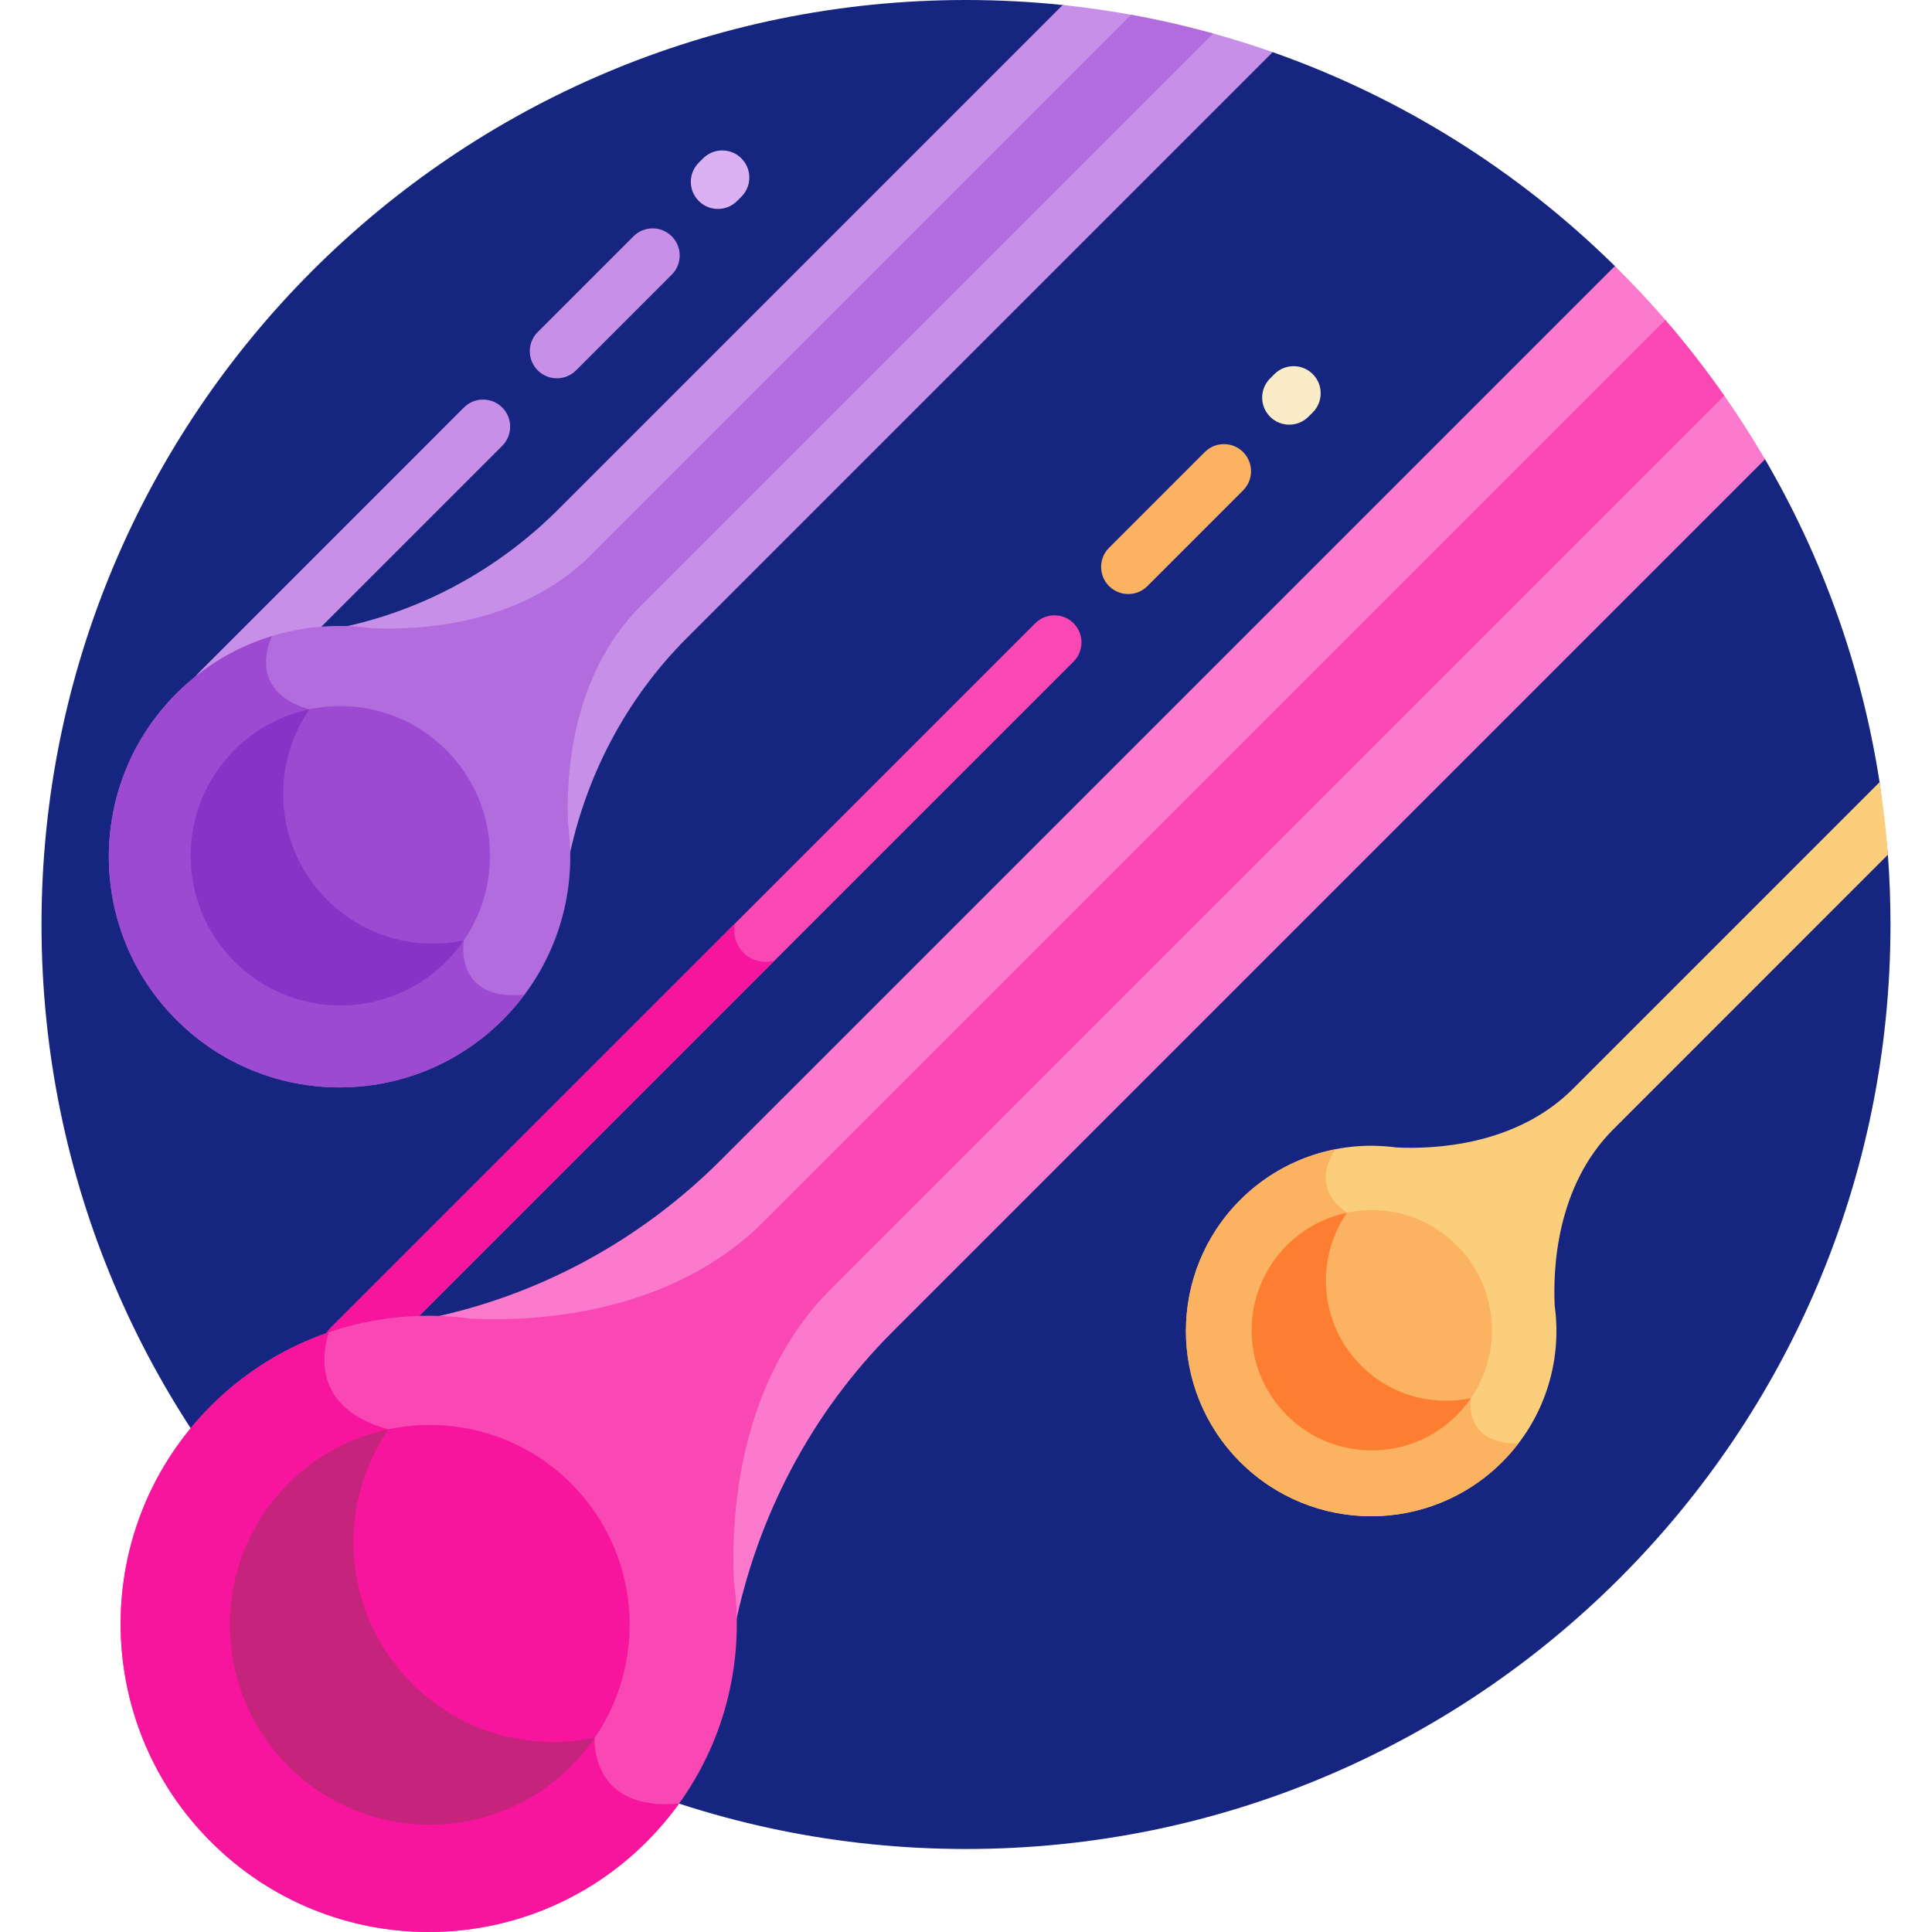
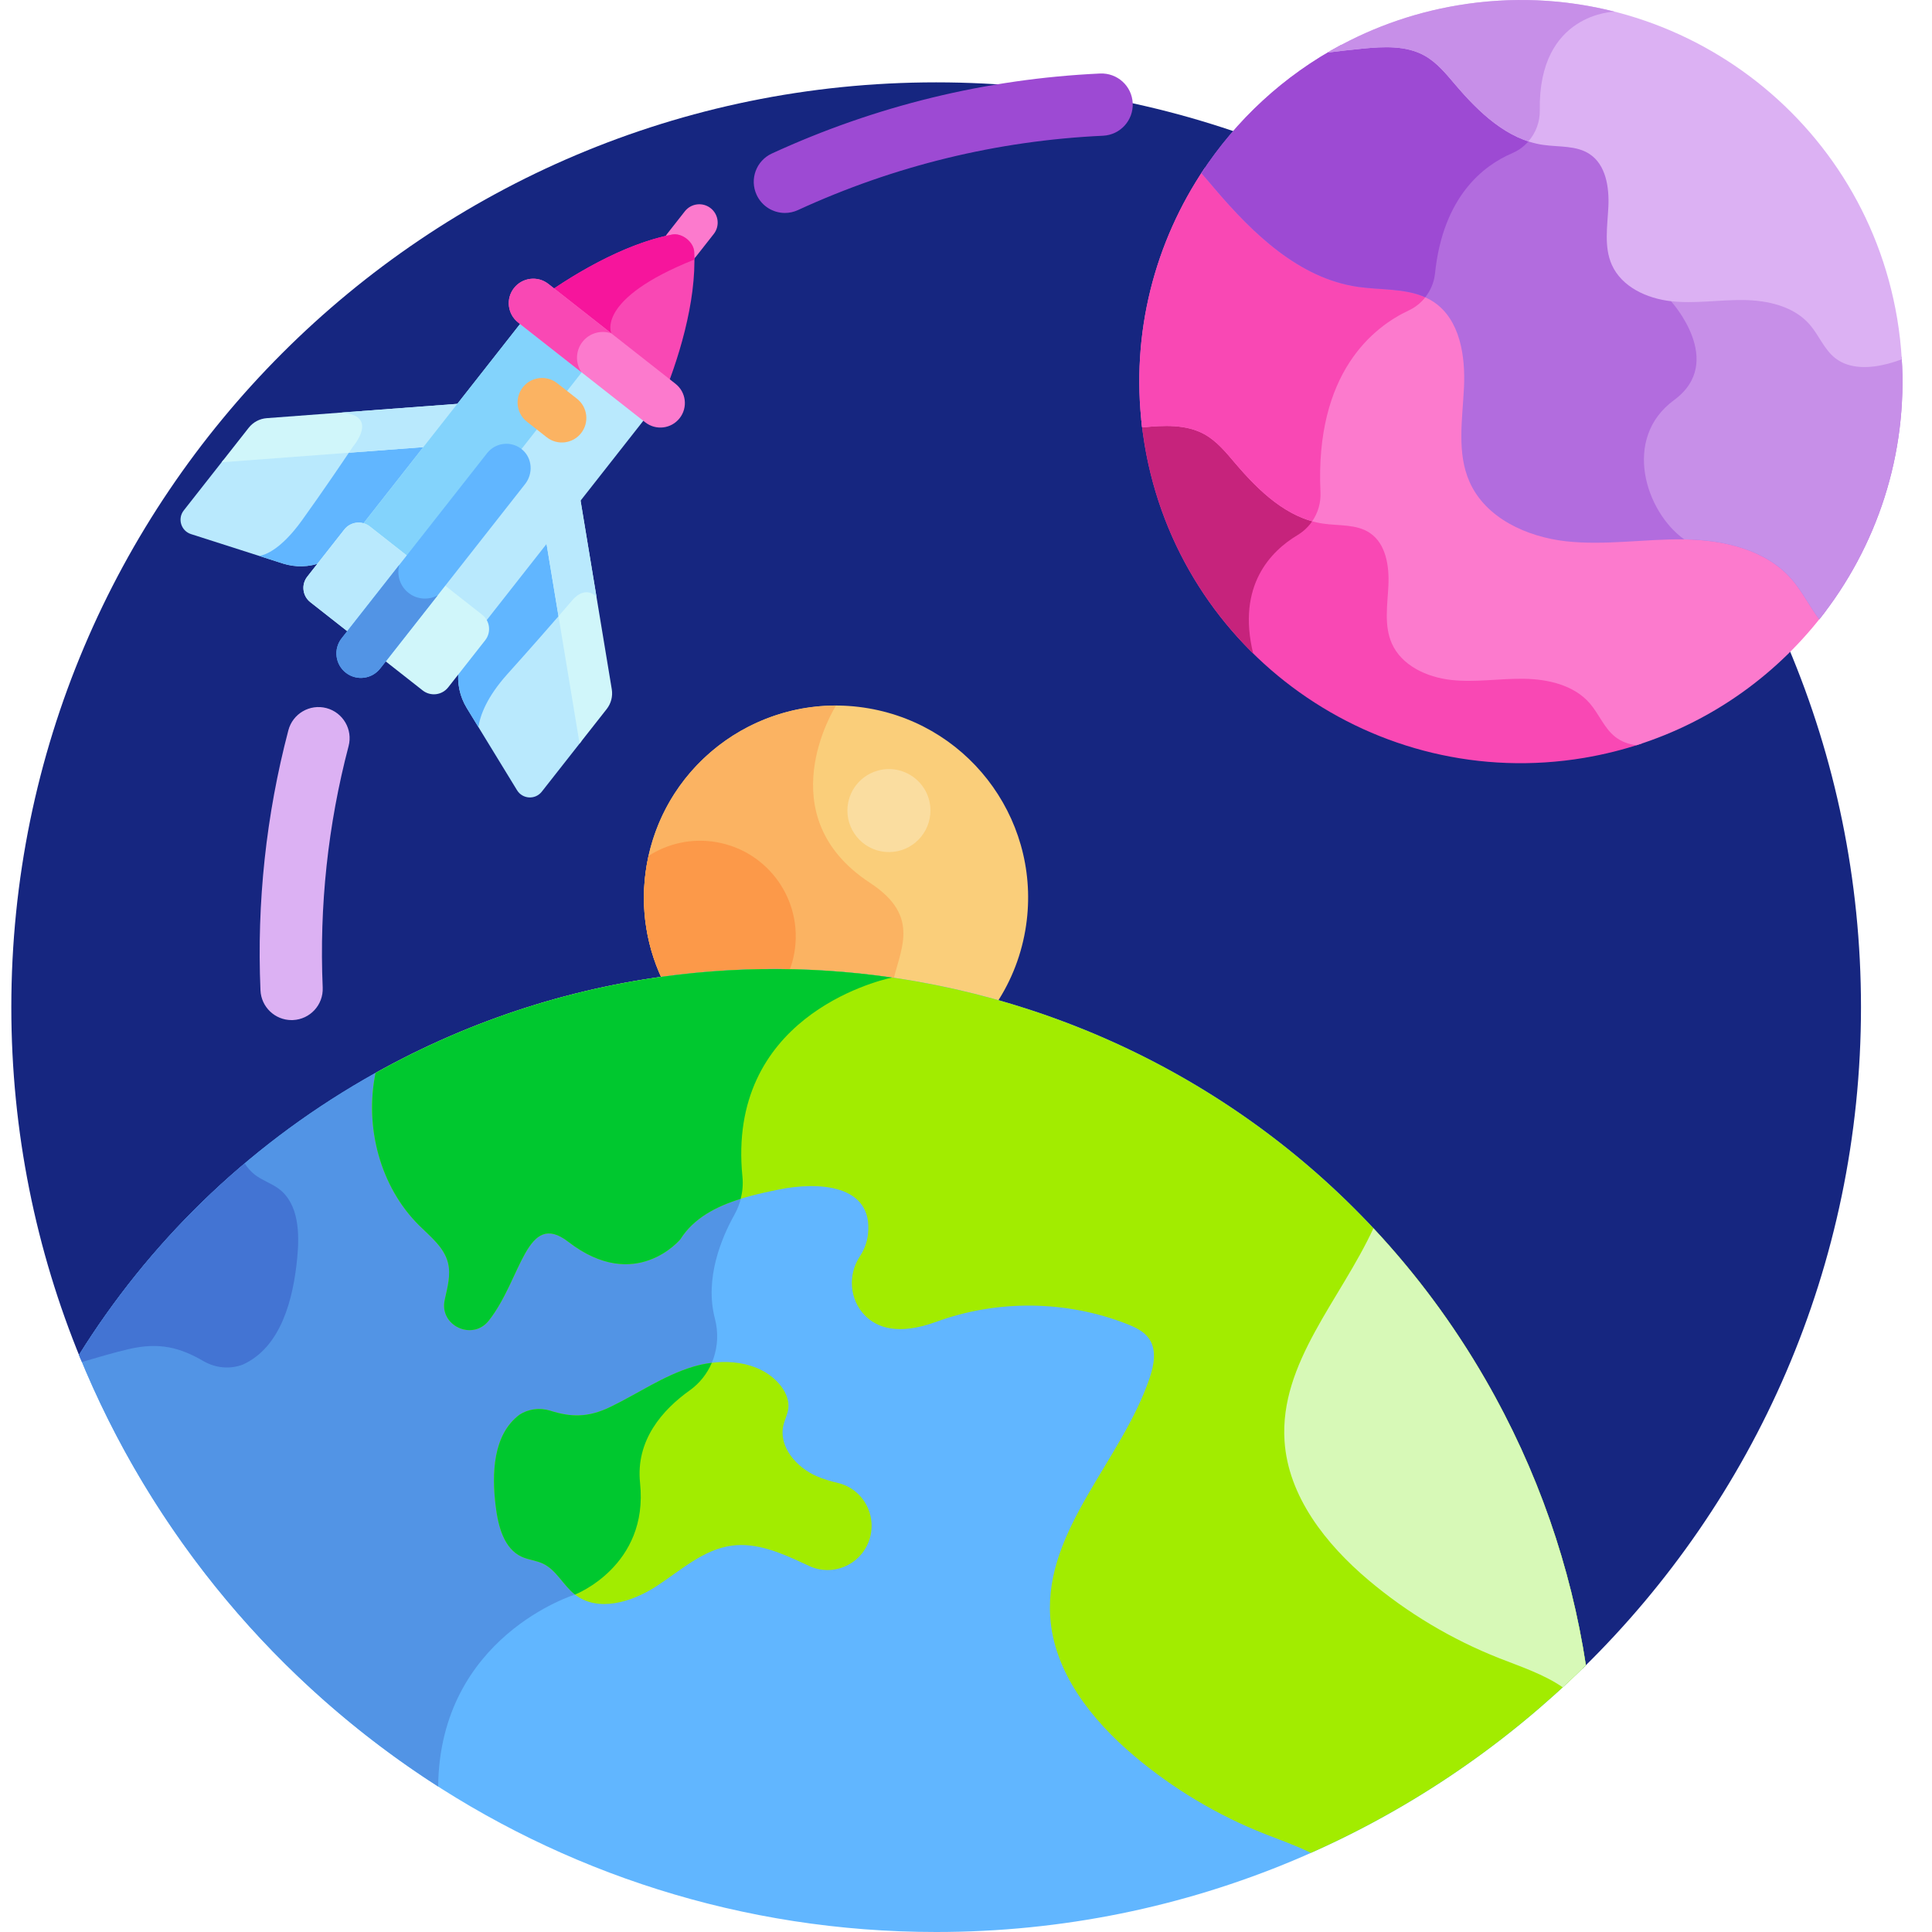
- <svg xmlns="http://www.w3.org/2000/svg" height="512pt" viewBox="-11 0 512 512.001" width="512pt">
-   <path d="m487.109 207.281c-4.758-30.793-15.258-59.688-30.359-85.566l-39.793-51.211c-25.426-25.059-56.301-44.594-90.688-56.684l-55.652-12.492c-8.422-.875-16.965-1.328-25.617-1.328-135.309 0-245 109.691-245 245 0 135.312 109.691 245.004 245 245.004s245-109.695 245-245.004c0-6.219-.234-12.383-.691-18.488zm0 0" fill="#162680" />
-   <g fill="#c78fe8">
-     <path d="m46.707 190.562c-1.84 0-3.676-.699-5.078-2.102-2.805-2.805-2.805-7.352 0-10.156l70.309-70.309c2.805-2.805 7.352-2.805 10.156 0 2.805 2.805 2.805 7.348 0 10.152l-70.309 70.312c-1.402 1.398-3.242 2.102-5.078 2.102zm0 0" />
-     <path d="m131.504 98.148c-2.805-2.805-2.805-7.352 0-10.156l25.367-25.363c2.805-2.805 7.352-2.805 10.152 0 2.805 2.805 2.805 7.348 0 10.152l-25.367 25.367c-2.805 2.805-7.352 2.805-10.152 0zm0 0" />
-     <path d="m81.926 166.488c1.066.051 2.852.145 5.387.488 11.215.547 39.375-.254 58.609-19.488l143.465-143.465c-6.18-1.133-12.438-2.035-18.77-2.695l-133.676 133.676c-15.996 15.996-36.242 26.949-58.145 31.41.836-.004 1.676.008 2.516.039.176.012.379.023.613.035zm0 0" />
-     <path d="m309.918 8.711-151.387 151.387c-19.234 19.23-20.035 47.395-19.484 58.656.434 3.172.617 6.34.562 9.473 4.457-22.273 15.164-42.91 31.406-59.148l155.254-155.258c-5.367-1.887-10.82-3.594-16.352-5.109zm0 0" />
-   </g>
-   <path d="m174.18 53.266c-2.805-2.805-2.805-7.352 0-10.152l1.145-1.145c2.805-2.801 7.352-2.805 10.152.004 2.805 2.805 2.805 7.348 0 10.152l-1.145 1.145c-2.805 2.801-7.352 2.805-10.152-.004zm0 0" fill="#dcb1f3" />
-   <path d="m310.496 8.867c-7.117-1.969-14.363-3.637-21.727-4.965l-143.215 143.219c-18.895 18.895-46.25 19.918-58.219 19.336-3.039-.418-5-.461-5.988-.523-16.426-.629-33.055 5.32-45.594 17.859-23.879 23.879-23.879 62.594 0 86.473s62.594 23.879 86.473 0c14.066-14.066 19.844-33.285 17.336-51.582-.586-11.973.441-39.324 19.336-58.219zm0 0" fill="#b26cde" />
-   <path d="m111.914 249.203-40.918-61.219c-17.129-4.879-10.086-19.004-9.871-19.426-9.285 2.828-18.031 7.891-25.371 15.234-23.879 23.879-23.879 62.594 0 86.473s62.594 23.879 86.473 0c2.102-2.102 3.996-4.332 5.73-6.645-18.855 1.781-16.043-14.418-16.043-14.418zm0 0" fill="#9d4ad3" />
-   <path d="m81.684 364.172c-1.836 0-3.676-.703-5.078-2.105-2.801-2.805-2.801-7.348 0-10.156l186.746-186.742c2.805-2.801 7.348-2.801 10.152 0 2.805 2.805 2.805 7.352 0 10.156l-186.742 186.742c-1.402 1.402-3.242 2.105-5.078 2.105zm0 0" fill="#f948b4" />
-   <path d="m191.93 254.926c-2.141 0-4.281-.816-5.914-2.449-2.098-2.098-2.84-5.035-2.242-7.734l-107.168 107.168c-2.801 2.809-2.801 7.352 0 10.156 1.402 1.402 3.242 2.105 5.078 2.105 1.84 0 3.676-.703 5.078-2.105l107.465-107.465c-.75.215-1.523.324-2.297.324zm0 0" fill="#f6159c" />
-   <path d="m445.547 104.254-236.707 236.707c-25.684 25.684-26.758 63.293-26.02 78.328.582 4.238.824 8.465.754 12.652 5.953-29.742 20.25-57.301 41.938-78.988l231.238-231.238c-3.492-5.988-7.23-11.812-11.203-17.461zm0 0" fill="#fc7acd" />
-   <path d="m106.539 349.492c1.422.074 3.809.195 7.191.656 14.98.73 52.59-.34 78.273-26.027l238.805-238.805c-4.414-5.129-9.035-10.066-13.852-14.812l-236.949 236.945c-21.359 21.359-48.395 35.988-77.645 41.949 1.117-.004 2.238.008 3.359.051.234.016.504.027.816.043zm0 0" fill="#fc7acd" />
-   <path d="m445.953 104.836c-4.859-6.953-10.059-13.652-15.598-20.051l-238.844 238.844c-25.234 25.234-61.762 26.605-77.746 25.824-4.059-.559-6.676-.617-8-.699-21.934-.844-44.141 7.105-60.887 23.852-31.887 31.887-31.887 83.59 0 115.48 31.891 31.887 83.59 31.887 115.48 0 18.785-18.789 26.5-44.453 23.152-68.891-.781-15.984.59-52.512 25.82-77.742zm0 0" fill="#f948b4" />
-   <path d="m146.586 460.531-54.641-81.754c-20.855-5.66-17.266-21.262-15.781-25.68-11.43 3.906-22.168 10.391-31.285 19.508-31.887 31.887-31.887 83.59 0 115.48 31.891 31.887 83.594 31.887 115.48 0 3.188-3.188 6.043-6.574 8.594-10.113-23.785 2.152-22.367-17.441-22.367-17.441zm0 0" fill="#f6159c" />
-   <path d="m489.309 226.512c-.484-6.484-1.219-12.898-2.199-19.23l-81.285 81.289c-15.172 15.168-37.133 15.992-46.742 15.523-2.441-.332-4.016-.371-4.812-.418-13.184-.508-26.539 4.27-36.605 14.34-19.172 19.172-19.172 50.254 0 69.426 19.172 19.172 50.258 19.172 69.43 0 11.293-11.293 15.934-26.723 13.918-41.414-.469-9.613.355-31.574 15.527-46.742zm0 0" fill="#face7a" />
-   <path d="m391.348 382.574c-14.805-.004-12.535-12.043-12.535-12.043l-32.852-49.152c-10.359-7.059-3.301-16.477-3.043-16.812-9.254 1.809-18.086 6.281-25.254 13.445-19.172 19.172-19.172 50.258 0 69.43 19.172 19.172 50.258 19.172 69.43 0 1.547-1.547 2.957-3.176 4.254-4.867zm0 0" fill="#fbb362" />
-   <path d="m330.668 112.543c-1.836 0-3.676-.699-5.078-2.102-2.805-2.805-2.801-7.352.004-10.156l1.141-1.141c2.805-2.805 7.352-2.805 10.156 0 2.805 2.805 2.801 7.352-.004 10.156l-1.141 1.141c-1.402 1.402-3.242 2.102-5.078 2.102zm0 0" fill="#f9ecc6" />
-   <path d="m287.992 157.426c-1.84 0-3.676-.703-5.078-2.102-2.805-2.805-2.805-7.352 0-10.156l25.367-25.367c2.805-2.805 7.352-2.805 10.152 0 2.805 2.805 2.805 7.348 0 10.152l-25.367 25.371c-1.402 1.398-3.238 2.102-5.074 2.102zm0 0" fill="#fbb362" />
-   <path d="m107.238 198.738c-15.492-15.488-40.605-15.488-56.098 0-15.488 15.492-15.488 40.605 0 56.098 15.492 15.488 40.605 15.488 56.098 0 15.488-15.492 15.488-40.605 0-56.098zm0 0" fill="#9d4ad3" />
-   <path d="m75.668 238.445c-13.73-13.727-15.281-35.012-4.672-50.461-7.277 1.531-14.203 5.109-19.852 10.754-15.492 15.492-15.492 40.609 0 56.098 15.488 15.492 40.605 15.492 56.098 0 1.758-1.762 3.309-3.652 4.672-5.633-12.676 2.664-26.406-.914-36.246-10.758zm0 0" fill="#8634c6" />
-   <path d="m140.344 393.141c-20.688-20.688-54.227-20.688-74.914 0-20.684 20.684-20.684 54.223 0 74.91 20.688 20.688 54.227 20.688 74.914 0 20.684-20.688 20.684-54.227 0-74.91zm0 0" fill="#f6159c" />
-   <path d="m98.184 446.164c-18.336-18.332-20.406-46.758-6.242-67.387-9.711 2.043-18.965 6.82-26.508 14.363-20.688 20.688-20.688 54.227 0 74.914 20.688 20.684 54.227 20.684 74.914 0 2.352-2.355 4.422-4.879 6.238-7.523-16.93 3.559-35.258-1.219-48.402-14.367zm0 0" fill="#c6237c" />
-   <path d="m375.055 330.016c-12.434-12.438-32.602-12.438-45.039 0s-12.438 32.602 0 45.039 32.605 12.438 45.039 0c12.438-12.438 12.438-32.602 0-45.039zm0 0" fill="#fbb362" />
-   <path d="m349.711 361.895c-11.023-11.023-12.266-28.113-3.75-40.516-5.84 1.227-11.402 4.102-15.938 8.637-12.438 12.438-12.438 32.602 0 45.039s32.602 12.438 45.039 0c1.414-1.414 2.656-2.934 3.75-4.523-10.176 2.141-21.199-.734-29.102-8.637zm0 0" fill="#fd7e31" />
+ <svg xmlns="http://www.w3.org/2000/svg" height="512pt" viewBox="-3 0 512 512" width="512pt">
+   <path d="m416.426 442.137c45.5-44.496 73.754-106.555 73.754-175.227 0-135.355-109.73-245.086-245.09-245.086s-245.09 109.73-245.09 245.086c0 33.023 6.547 64.508 18.383 93.258zm0 0" fill="#162680" />
+   <path d="m205.012 56.434c-3.125 0-6.113-1.781-7.504-4.809-1.906-4.141-.094-9.039 4.047-10.945 27.523-12.656 56.789-19.789 86.992-21.199 4.574-.188 8.418 3.305 8.633 7.859.211 4.551-3.309 8.414-7.859 8.629-28.078 1.309-55.281 7.938-80.867 19.707-1.117.512-2.289.758-3.441.758zm0 0" fill="#9d4ad3" />
+   <path d="m74.27 270.336c-4.395 0-8.051-3.465-8.242-7.898-.996-23.254 1.488-46.438 7.391-68.902 1.156-4.406 5.672-7.043 10.078-5.887 4.406 1.16 7.043 5.672 5.883 10.078-5.48 20.867-7.789 42.398-6.859 64.004.195 4.555-3.34 8.402-7.895 8.598-.117.008-.234.008-.355.008zm0 0" fill="#dcb1f3" />
+   <path d="" style="fill:none;stroke-width:10;stroke-linecap:round;stroke-linejoin:round;stroke:#000;stroke-miterlimit:10" transform="matrix(1.00036 0 0 1.00036 -5.41294 .000009)" />
+   <path d="m260.312 267.004c4.148-5.941 7.094-12.859 8.406-20.473 4.773-27.707-13.816-54.035-41.523-58.812-27.707-4.773-54.035 13.82-58.809 41.527-1.957 11.363.02 22.492 4.938 31.996 29.094-4.074 58.75-2.094 86.988 5.762zm0 0" fill="#face7a" />
+   <path d="m233.359 261.348c1.98-9.539 8.082-18.301-5.797-27.383-27.207-17.812-9.41-46.355-9.02-46.977-24.34-.023-45.887 17.457-50.156 42.258-1.957 11.363.02 22.492 4.938 31.996 19.961-2.797 40.184-2.742 60.035.105zm0 0" fill="#fbb362" />
+   <path d="m205.348 259.191c1.008-2.086 1.754-4.344 2.168-6.746 2.375-13.789-6.879-26.895-20.668-29.27-6.5-1.121-12.84.348-17.984 3.652-.176.797-.336 1.602-.477 2.418-1.957 11.363.027 22.488 4.949 31.996 10.629-1.488 21.328-2.172 32.012-2.051zm0 0" fill="#fc9949" />
+   <path d="m17.934 359.066c36.422 89.684 124.398 152.934 227.156 152.934 67.121 0 127.934-26.992 172.195-70.703-3.969-25.973-12.738-51.656-26.668-75.777-60.031-103.977-192.98-139.598-296.953-79.57-31.977 18.461-57.477 43.828-75.73 73.117zm0 0" fill="#61b6ff" />
+   <path d="m233.43 259.055c-46.633-6.77-95.793 1.508-139.766 26.895-31.977 18.465-57.477 43.828-75.73 73.117 19.199 47.273 52.723 87.191 95.18 114.383.414-39.863 36.266-50.871 36.266-50.871s19.578-7.551 17.246-29.566c-1.203-11.336 5.945-19.398 13.16-24.551 6.023-4.301 8.539-11.891 6.664-19.047-2.793-10.672 1.844-21.527 5.164-27.473 1.719-3.07 2.496-6.59 2.145-10.09-4.227-42.062 35.352-51.855 39.672-52.797zm0 0" fill="#5294e5" />
+   <path d="m390.617 365.52c-59.48-103.027-190.559-138.926-294.098-81.168-2.922 14.266 1.168 30.098 11.57 40.414 2.988 2.965 6.578 5.766 7.617 9.844.816 3.203-.125 6.551-.836 9.777-.012.043-.02.086-.027.129-1.484 6.797 7.363 10.926 11.68 5.469 8.746-11.051 9.949-29.48 21.07-20.895 17.832 13.77 29.723-.688 29.723-.688 5.371-8.508 16.32-11.207 26.188-13.188 10.219-2.055 25.004-1.445 23.516 11.91-.238 2.129-1.012 4.117-2.172 5.871-3.199 4.836-2.719 11.375 1.305 15.547 3.297 3.418 9 5.352 18.875 1.781 16.195-5.953 34.566-5.754 50.633.551 2.254.883 4.582 1.98 5.926 3.996 1.984 2.977 1.219 6.957.066 10.344-7.43 21.895-27.809 40.109-26.34 63.184.938 14.762 10.977 27.422 22.285 36.961 10.305 8.695 22.031 15.699 34.57 20.648 4.055 1.602 8.316 3.078 12.23 5.023 27.281-12.109 51.938-29.047 72.887-49.734-3.969-25.973-12.738-51.656-26.668-75.777zm0 0" fill="#a2ec00" />
+   <path d="m96.52 284.352c-2.922 14.266 1.168 30.098 11.57 40.414 2.988 2.965 6.578 5.766 7.617 9.844.816 3.203-.125 6.551-.836 9.777-.012.043-.02.086-.027.129-1.484 6.793 7.363 10.926 11.68 5.469 8.746-11.051 9.949-29.48 21.07-20.895 17.832 13.77 29.723-.688 29.723-.688 3.539-5.605 9.504-8.684 15.98-10.699.484-1.902.656-3.879.457-5.852-4.203-41.895 35.043-51.781 39.621-52.789-45.609-6.602-93.633 1.176-136.855 25.289zm0 0" fill="#00c82f" />
+   <path d="m219.09 393.008c-1.949-.461-3.867-1.02-5.707-1.82-5.344-2.328-10.102-7.816-8.77-13.488.352-1.508 1.113-2.914 1.297-4.453.289-2.426-.914-4.82-2.539-6.641-5.422-6.086-14.918-6.762-22.723-4.406-7.805 2.355-14.613 7.141-21.957 10.68-5.906 2.844-10.391 2.691-15.867.969-2.758-.867-5.766-.496-8.188 1.09-7.016 5.289-7.348 15.602-6.262 24.32.648 5.195 2.145 11.148 6.91 13.32 1.789.812 3.828.965 5.602 1.801 3.582 1.691 5.371 5.762 8.488 8.199 6.062 4.738 15.027 2.031 21.484-2.148 6.457-4.184 12.492-9.82 20.117-10.824 6.508-.855 12.902 1.875 18.855 4.645.547.254 1.098.512 1.652.766 6.102 2.816 13.312-.16 15.719-6.438 2.523-6.57-1.262-13.945-8.113-15.57zm0 0" fill="#a2ec00" />
+   <path d="m179.785 368.461c2.66-1.898 4.633-4.441 5.848-7.301-1.699.207-3.379.555-4.984 1.039-7.805 2.355-14.613 7.141-21.957 10.68-5.906 2.844-10.391 2.691-15.867.969-2.758-.867-5.766-.496-8.188 1.09-7.016 5.289-7.348 15.602-6.262 24.32.648 5.195 2.145 11.148 6.91 13.32 1.789.812 3.828.965 5.602 1.801 3.582 1.691 5.371 5.762 8.488 8.199 0 0 19.582-7.551 17.25-29.566-1.203-11.336 5.945-19.398 13.16-24.551zm0 0" fill="#00c82f" />
+   <path d="m70.938 315.082c-1.98-1.496-4.449-2.246-6.406-3.77-1.086-.844-1.949-1.875-2.703-3.004-17.484 14.777-32.176 31.965-43.891 50.766.254.625.508 1.25.766 1.871 4.125-1.195 8.242-2.449 12.414-3.418 8.066-1.875 13.547-.445 19.816 3.188 3.164 1.832 6.969 2.207 10.391.926 10.105-4.578 13.371-17.191 14.441-28.234.641-6.582.441-14.328-4.828-18.324zm0 0" fill="#4374d3" />
+   <path d="m390.617 365.52c-8.512-14.742-18.492-28.102-29.645-40.016-8.75 18.949-24.871 35.688-23.562 56.305.938 14.766 10.98 27.426 22.285 36.965 10.305 8.691 22.031 15.695 34.574 20.648 5.738 2.262 11.887 4.281 16.875 7.734 2.074-1.914 4.117-3.863 6.125-5.844-3.969-25.977-12.723-51.664-26.652-75.793zm0 0" fill="#d7f9b7" />
+   <path d="m427.254 194.855c-3-2.348-4.395-6.18-6.887-9.062-4.285-4.957-11.324-6.566-17.879-6.652-6.555-.09-13.129 1.043-19.645.312-6.516-.727-13.328-3.852-15.996-9.844-2.152-4.824-1.191-10.375-.934-15.652.258-5.277-.652-11.34-5.047-14.266-3.598-2.395-8.297-1.875-12.57-2.492-9.738-1.406-17.422-8.828-23.797-16.324-2.477-2.914-4.953-5.969-8.297-7.824-4.973-2.762-11.027-2.434-16.688-1.883-.023 0-.047.004-.07.008.227 2.219.516 4.445.891 6.676 9.234 55.074 61.367 92.23 116.441 82.996 5.32-.895 10.473-2.191 15.434-3.848-1.801-.328-3.496-1-4.957-2.145zm0 0" fill="#f948b4" />
+   <path d="m324.5 120.875c-2.477-2.914-4.957-5.969-8.297-7.824-4.977-2.762-11.027-2.434-16.691-1.883-.02.004-.043.004-.066.008.223 2.219.516 4.445.887 6.676 3.668 21.852 14.09 40.879 28.766 55.312-4.391-18.059 4.777-27.172 11.73-31.34 2.109-1.266 3.754-3.074 4.809-5.184-8.492-2.246-15.355-8.965-21.137-15.766zm0 0" fill="#c6237c" />
+   <path d="m474.633 152.836c-6.98-8.078-18.445-10.695-29.121-10.84-10.68-.145-21.387 1.703-32 .516-10.613-1.191-21.711-6.281-26.059-16.035-3.5-7.859-1.941-16.902-1.52-25.496.418-8.598-1.059-18.473-8.223-23.238-5.855-3.898-13.512-3.059-20.473-4.062-15.867-2.289-28.383-14.379-38.766-26.59-.723-.852-1.465-1.707-2.203-2.562-13.211 19.551-19.641 43.727-16.594 68.746.059-.008.121-.016.184-.02 5.547-.539 11.48-.863 16.355 1.844 3.277 1.82 5.707 4.816 8.133 7.672 6.25 7.348 13.781 14.621 23.328 16 4.191.605 8.797.098 12.32 2.445 4.312 2.867 5.199 8.809 4.945 13.984-.25 5.172-1.191 10.613.918 15.344 2.613 5.867 9.293 8.93 15.68 9.648 6.387.715 12.832-.398 19.258-.312 6.426.09 13.32 1.664 17.523 6.523 2.441 2.824 3.812 6.582 6.75 8.883 1.629 1.273 3.551 1.953 5.586 2.219 20.527-6.492 37.844-19.191 50.188-35.598-2.047-3.02-3.824-6.309-6.211-9.07zm0 0" fill="#fc7acd" />
+   <path d="m357.238 73.68c-15.867-2.289-28.379-14.379-38.762-26.59-.727-.855-1.469-1.707-2.207-2.562-13.207 19.547-19.641 43.727-16.594 68.746.062-.008.121-.016.184-.02 5.551-.543 11.48-.863 16.355 1.844 3.277 1.82 5.707 4.816 8.133 7.672 5.598 6.578 12.227 13.086 20.402 15.367 1.52-2.211 2.32-4.879 2.191-7.664-1.492-31.812 14.145-43.879 23.41-48.215 2.484-1.16 4.445-3.113 5.656-5.484-5.59-2.777-12.461-2.184-18.77-3.094zm0 0" fill="#f948b4" />
+   <path d="m499.23 95.234c-4.738 1.258-10.238 1.547-14.102-1.477-2.957-2.316-4.336-6.094-6.793-8.938-4.23-4.895-11.176-6.48-17.641-6.566-6.469-.086-12.957 1.031-19.383.309-6.43-.719-13.152-3.801-15.785-9.711-2.121-4.762-1.176-10.238-.922-15.445.254-5.203-.641-11.184-4.98-14.074-3.547-2.359-8.184-1.852-12.402-2.461-9.609-1.387-17.188-8.707-23.477-16.105-2.445-2.875-4.891-5.887-8.188-7.719-4.91-2.723-10.879-2.402-16.465-1.855-2.23.215-4.457.465-6.684.73-15.168 8.102-27.84 19.875-37.035 33.961 1.195 1.352 2.359 2.73 3.523 4.098 10.168 11.961 22.426 23.801 37.965 26.043 6.82.984 14.316.16 20.055 3.977 7.016 4.672 8.465 14.344 8.051 22.762-.41 8.418-1.938 17.273 1.492 24.973 4.254 9.555 15.125 14.539 25.52 15.703s20.887-.645 31.344-.5c10.457.141 21.684 2.703 28.523 10.613 2.793 3.23 4.727 7.203 7.285 10.582 15.219-19.117 23.492-43.652 21.828-69.402-.57.18-1.148.352-1.73.504zm0 0" fill="#b26cde" />
+   <path d="m383.746 20.766c-2.445-2.875-4.887-5.891-8.188-7.719-4.906-2.727-10.879-2.402-16.465-1.859-2.23.219-4.457.469-6.684.734-15.168 8.098-27.84 19.875-37.035 33.957 1.195 1.352 2.363 2.734 3.523 4.102 10.168 11.957 22.426 23.801 37.965 26.039 5.977.863 12.469.34 17.844 2.762 1.414-1.789 2.34-3.957 2.586-6.297 2.113-20.387 12.781-28.605 20.488-31.902 2.289-.977 4.152-2.637 5.422-4.672-7.738-2.547-14.074-8.812-19.457-15.145zm0 0" fill="#9d4ad3" />
+   <path d="m498.02 95.469c-4.707 1.25-10.172 1.531-14.008-1.469-2.938-2.301-4.309-6.055-6.75-8.883-4.203-4.859-11.098-6.434-17.523-6.52-6.273-.086-12.562.957-18.801.344l-1.109.879s14.684 16.047.82 26.203c-13.859 10.16-7.543 29.625 2.68 36.91 10.457.145 21.684 2.703 28.523 10.617 2.793 3.23 4.723 7.199 7.281 10.582 15.258-19.164 23.531-43.766 21.82-69.582-.969.34-1.941.656-2.934.918zm0 0" fill="#c78fe8" />
+   <path d="m383.328 1.41c-12.543 2.102-24.156 6.438-34.508 12.523 3.105-.395 6.215-.746 9.328-1.051 5.551-.539 11.48-.859 16.355 1.844 3.277 1.82 5.707 4.816 8.133 7.672 6.25 7.348 13.781 14.621 23.328 16 4.191.605 8.797.098 12.32 2.445 4.312 2.867 5.199 8.809 4.949 13.984-.254 5.172-1.191 10.613.914 15.344 2.617 5.871 9.293 8.934 15.68 9.648 6.387.715 12.832-.398 19.258-.309 6.426.086 13.324 1.66 17.523 6.523 2.445 2.824 3.812 6.578 6.754 8.883 3.832 3 9.297 2.715 14.008 1.465 1.227-.324 2.438-.715 3.625-1.16-.215-3.586-.617-7.191-1.223-10.816-9.234-55.074-61.371-92.234-116.445-82.996zm0 0" fill="#dcb1f3" />
+   <path d="m424.906 3.098c-13.195-3.352-27.285-4.086-41.578-1.688-12.547 2.102-24.156 6.438-34.508 12.523 3.105-.395 6.211-.746 9.328-1.051 5.547-.539 11.48-.859 16.355 1.844 3.277 1.82 5.707 4.816 8.133 7.672 5.367 6.312 11.688 12.559 19.414 15.07 1.949-2.234 3.066-5.168 3.012-8.246-.457-25.879 19.84-26.125 19.844-26.125zm0 0" fill="#c78fe8" />
+   <path d="m232.574 225.809c-6.156 0-11.004-5.016-11.004-11.004 0-5.086 3.547-9.703 8.859-10.781 6.629-1.336 13.148 3.703 13.148 10.781 0 5.98-4.844 11.004-11.004 11.004zm0 0" fill="#fadda0" />
+   <path d="m110.43 117.836-16.695 21.25c-1.379-.383-2.875-.105-4.035.766-.352.238-.676.531-.953.883l-6.535 8.32c-3.289 1.25-6.906 1.348-10.262.277l-24.324-7.789c-2.656-.848-3.648-4.086-1.926-6.277l10.492-13.355zm0 0" fill="#b9e9fd" />
+   <path d="m89.699 139.852c-.352.238-.676.531-.953.883l-6.535 8.32c-3.289 1.25-6.906 1.348-10.262.277l-6.238-2c1.355-.207 5.605-1.5 11.305-9.422 5.625-7.82 10.98-15.762 12.832-18.527l20.578-1.547-16.691 21.25c-1.379-.383-2.875-.105-4.035.766zm0 0" fill="#61b6ff" />
+   <path d="m140.574 209.805c-1.723 2.191-5.102 1.992-6.555-.387l-13.324-21.789c-1.836-3.004-2.598-6.543-2.16-10.035l6.535-8.32c.277-.352.484-.734.633-1.133.57-1.336.488-2.855-.211-4.105l16.695-21.246 8.879 53.66zm0 0" fill="#b9e9fd" />
+   <path d="m125.703 168.141c.57-1.336.488-2.855-.211-4.105l16.695-21.25 3.305 19.969c-3.012 3.473-7.957 9.133-13.98 15.832-5.5 6.121-7.258 10.961-7.723 14.102l-3.094-5.059c-1.836-3.004-2.598-6.543-2.16-10.035l6.535-8.32c.277-.355.484-.734.633-1.133zm0 0" fill="#61b6ff" />
+   <path d="m150.594 197.047-8.879-53.66 9.016-11.473 8.395 50.738c.309 1.863-.18 3.77-1.344 5.25zm0 0" fill="#d0f6fa" />
+   <path d="m148.664 159.07s-1.328 1.559-3.652 4.238l-3.297-19.922 9.016-11.473 4.344 26.262c-3.211-3.227-6.41.895-6.41.895zm0 0" fill="#b9e9fd" />
+   <path d="m109.957 118.438-54.238 4.074 7.188-9.145c1.164-1.484 2.898-2.41 4.781-2.551l51.285-3.852zm0 0" fill="#d0f6fa" />
+   <path d="m87.508 109.328 31.465-2.363-9.016 11.473-20.504 1.543c.691-1.031 1.082-1.621 1.082-1.621s7.148-8.234-3.027-9.031zm0 0" fill="#b9e9fd" />
+   <path d="m178.496 55.992-4.68 5.961c-1.664 2.113-1.297 5.176.816 6.836 2.117 1.66 5.176 1.293 6.836-.82l4.684-5.961c1.66-2.113 1.293-5.176-.82-6.836-2.117-1.66-5.176-1.289-6.836.82zm0 0" fill="#fc7acd" />
+   <path d="m138.32 80.352c9.516-7.145 23.828-15.699 36.793-18.195 2.602-.504 5.73 1.957 5.859 4.605.645 13.188-4.277 29.117-8.969 40.051zm0 0" fill="#f948b4" />
+   <path d="m180.973 66.762c.035.668.047 1.344.055 2.023-26.32 10.504-22.016 19.566-22.016 19.566l-.887-.086-14.699-11.547c9.125-6.18 20.871-12.48 31.688-14.562 2.602-.504 5.73 1.957 5.859 4.605zm0 0" fill="#f6159c" />
+   <path d="m124.367 163.41-29.758-23.379c-.52-.41-1.109-.672-1.719-.797l45.945-58.48 32.656 25.656-45.941 58.48c-.27-.562-.664-1.07-1.184-1.48zm0 0" fill="#b9e9fd" />
+   <path d="m109.488 151.719-14.879-11.688c-.52-.41-1.109-.668-1.719-.797l45.945-58.477 16.328 12.824zm0 0" fill="#83d3fc" />
+   <path d="m95.012 139.52 29.758 23.383c2.094 1.645 2.457 4.676.812 6.77l-9.805 12.48c-1.645 2.098-4.676 2.461-6.773.812l-29.758-23.375c-2.094-1.648-2.457-4.68-.812-6.773l9.805-12.48c1.645-2.098 4.676-2.461 6.773-.816zm0 0" fill="#d0f6fa" />
+   <path d="m109.543 151.902-14.824 18.871c-.16.203-.309.406-.449.613l-15.023-11.801c-2.094-1.645-2.457-4.68-.812-6.773l9.805-12.48c1.645-2.094 4.676-2.457 6.773-.812l15.02 11.805c-.168.184-.328.379-.488.578zm0 0" fill="#b9e9fd" />
+   <path d="m135.551 102.645c-2.215 2.82-1.727 6.902 1.094 9.117l5.242 4.117c2.816 2.215 6.898 1.723 9.113-1.094 2.215-2.82 1.727-6.898-1.094-9.113l-5.242-4.121c-2.82-2.215-6.902-1.723-9.113 1.094zm0 0" fill="#fbb362" />
+   <path d="m133.215 76.34c-2.215 2.82-1.723 6.902 1.094 9.117l33.688 26.461c2.82 2.215 6.898 1.727 9.113-1.094 2.215-2.82 1.727-6.898-1.094-9.113l-33.688-26.465c-2.828-2.223-6.906-1.715-9.113 1.094zm0 0" fill="#fc7acd" />
+   <path d="m151.371 90.586c-1.875 2.387-1.906 5.633-.309 8.031l-16.754-13.164c-2.816-2.215-3.309-6.293-1.094-9.113 2.207-2.809 6.285-3.316 9.113-1.094l16.684 13.105c-2.691-.938-5.789-.121-7.641 2.234zm0 0" fill="#f948b4" />
+   <path d="m136.156 128.281-38.41 48.895c-2.184 2.777-6.191 3.301-9.012 1.172-2.902-2.188-3.441-6.336-1.199-9.191l38.551-49.066c2.289-2.918 6.59-3.352 9.422-.84 2.594 2.305 2.793 6.305.648 9.031zm0 0" fill="#61b6ff" />
+   <path d="m105.375 157.207c2.273 1.719 5.254 1.844 7.613.566l-15.242 19.402c-2.184 2.781-6.191 3.301-9.012 1.172-2.902-2.188-3.441-6.332-1.199-9.191l15.289-19.461c-.746 2.707.168 5.715 2.551 7.512zm0 0" fill="#5294e5" />
</svg>
